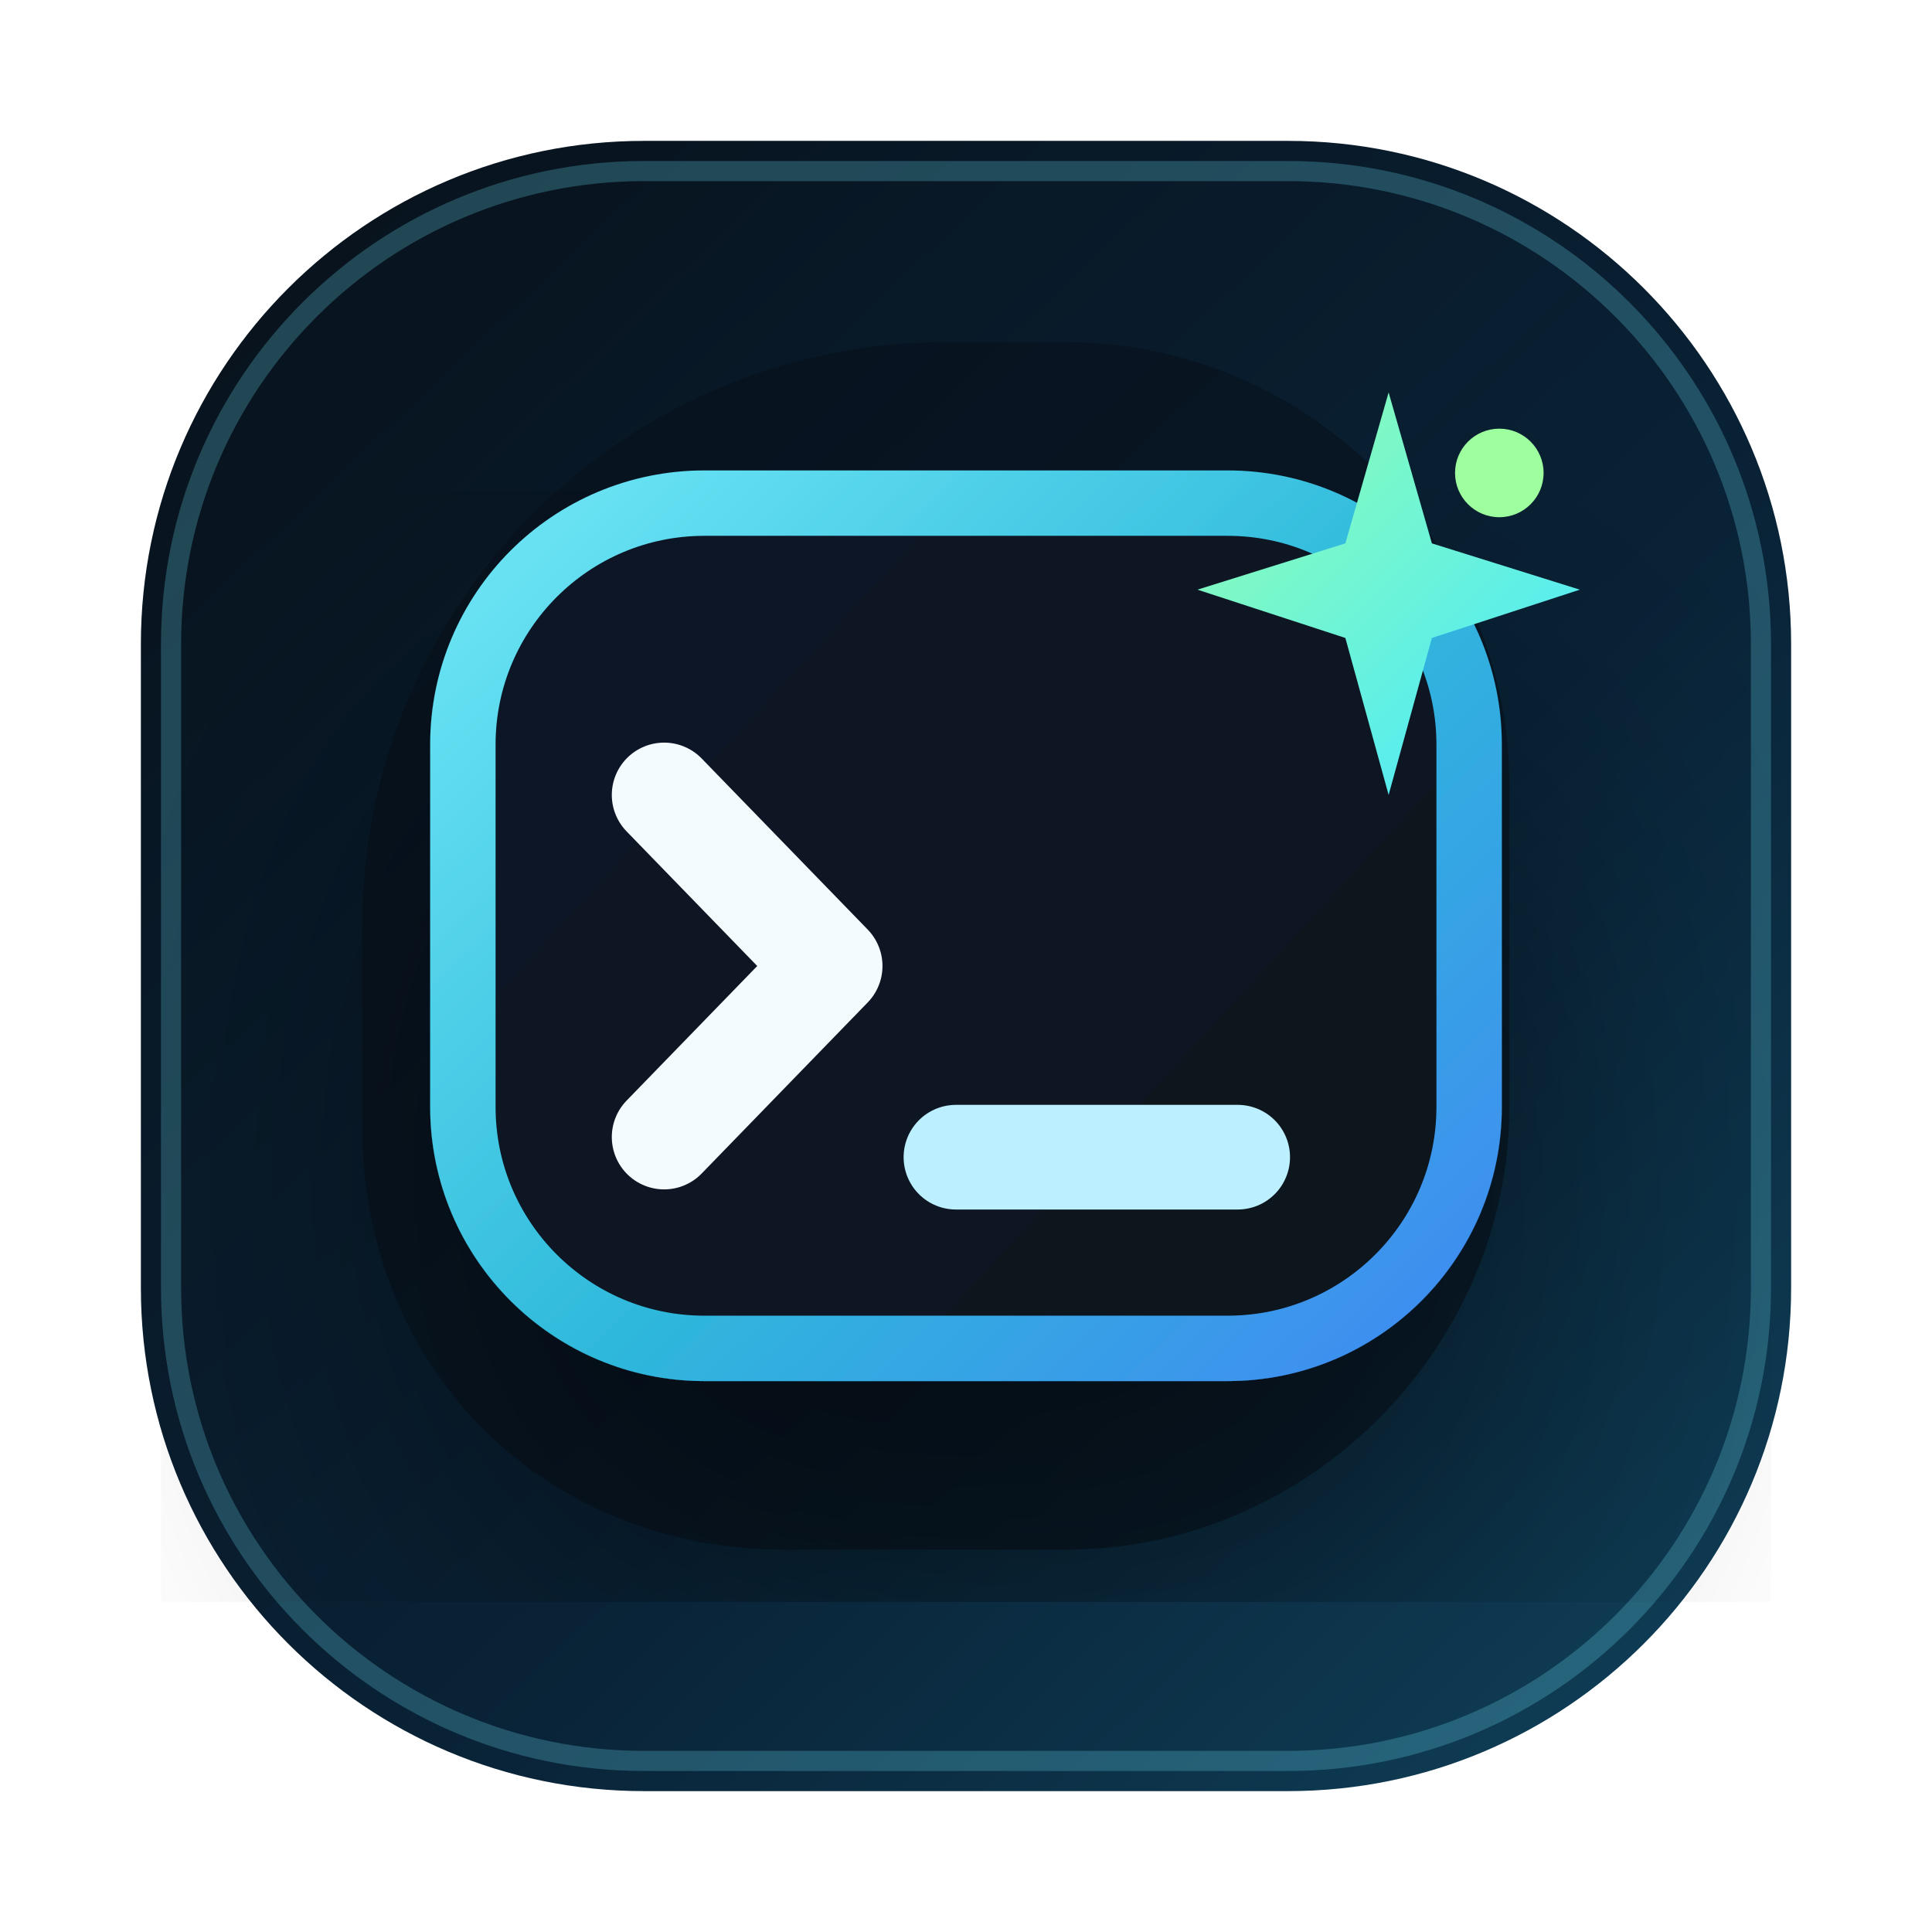
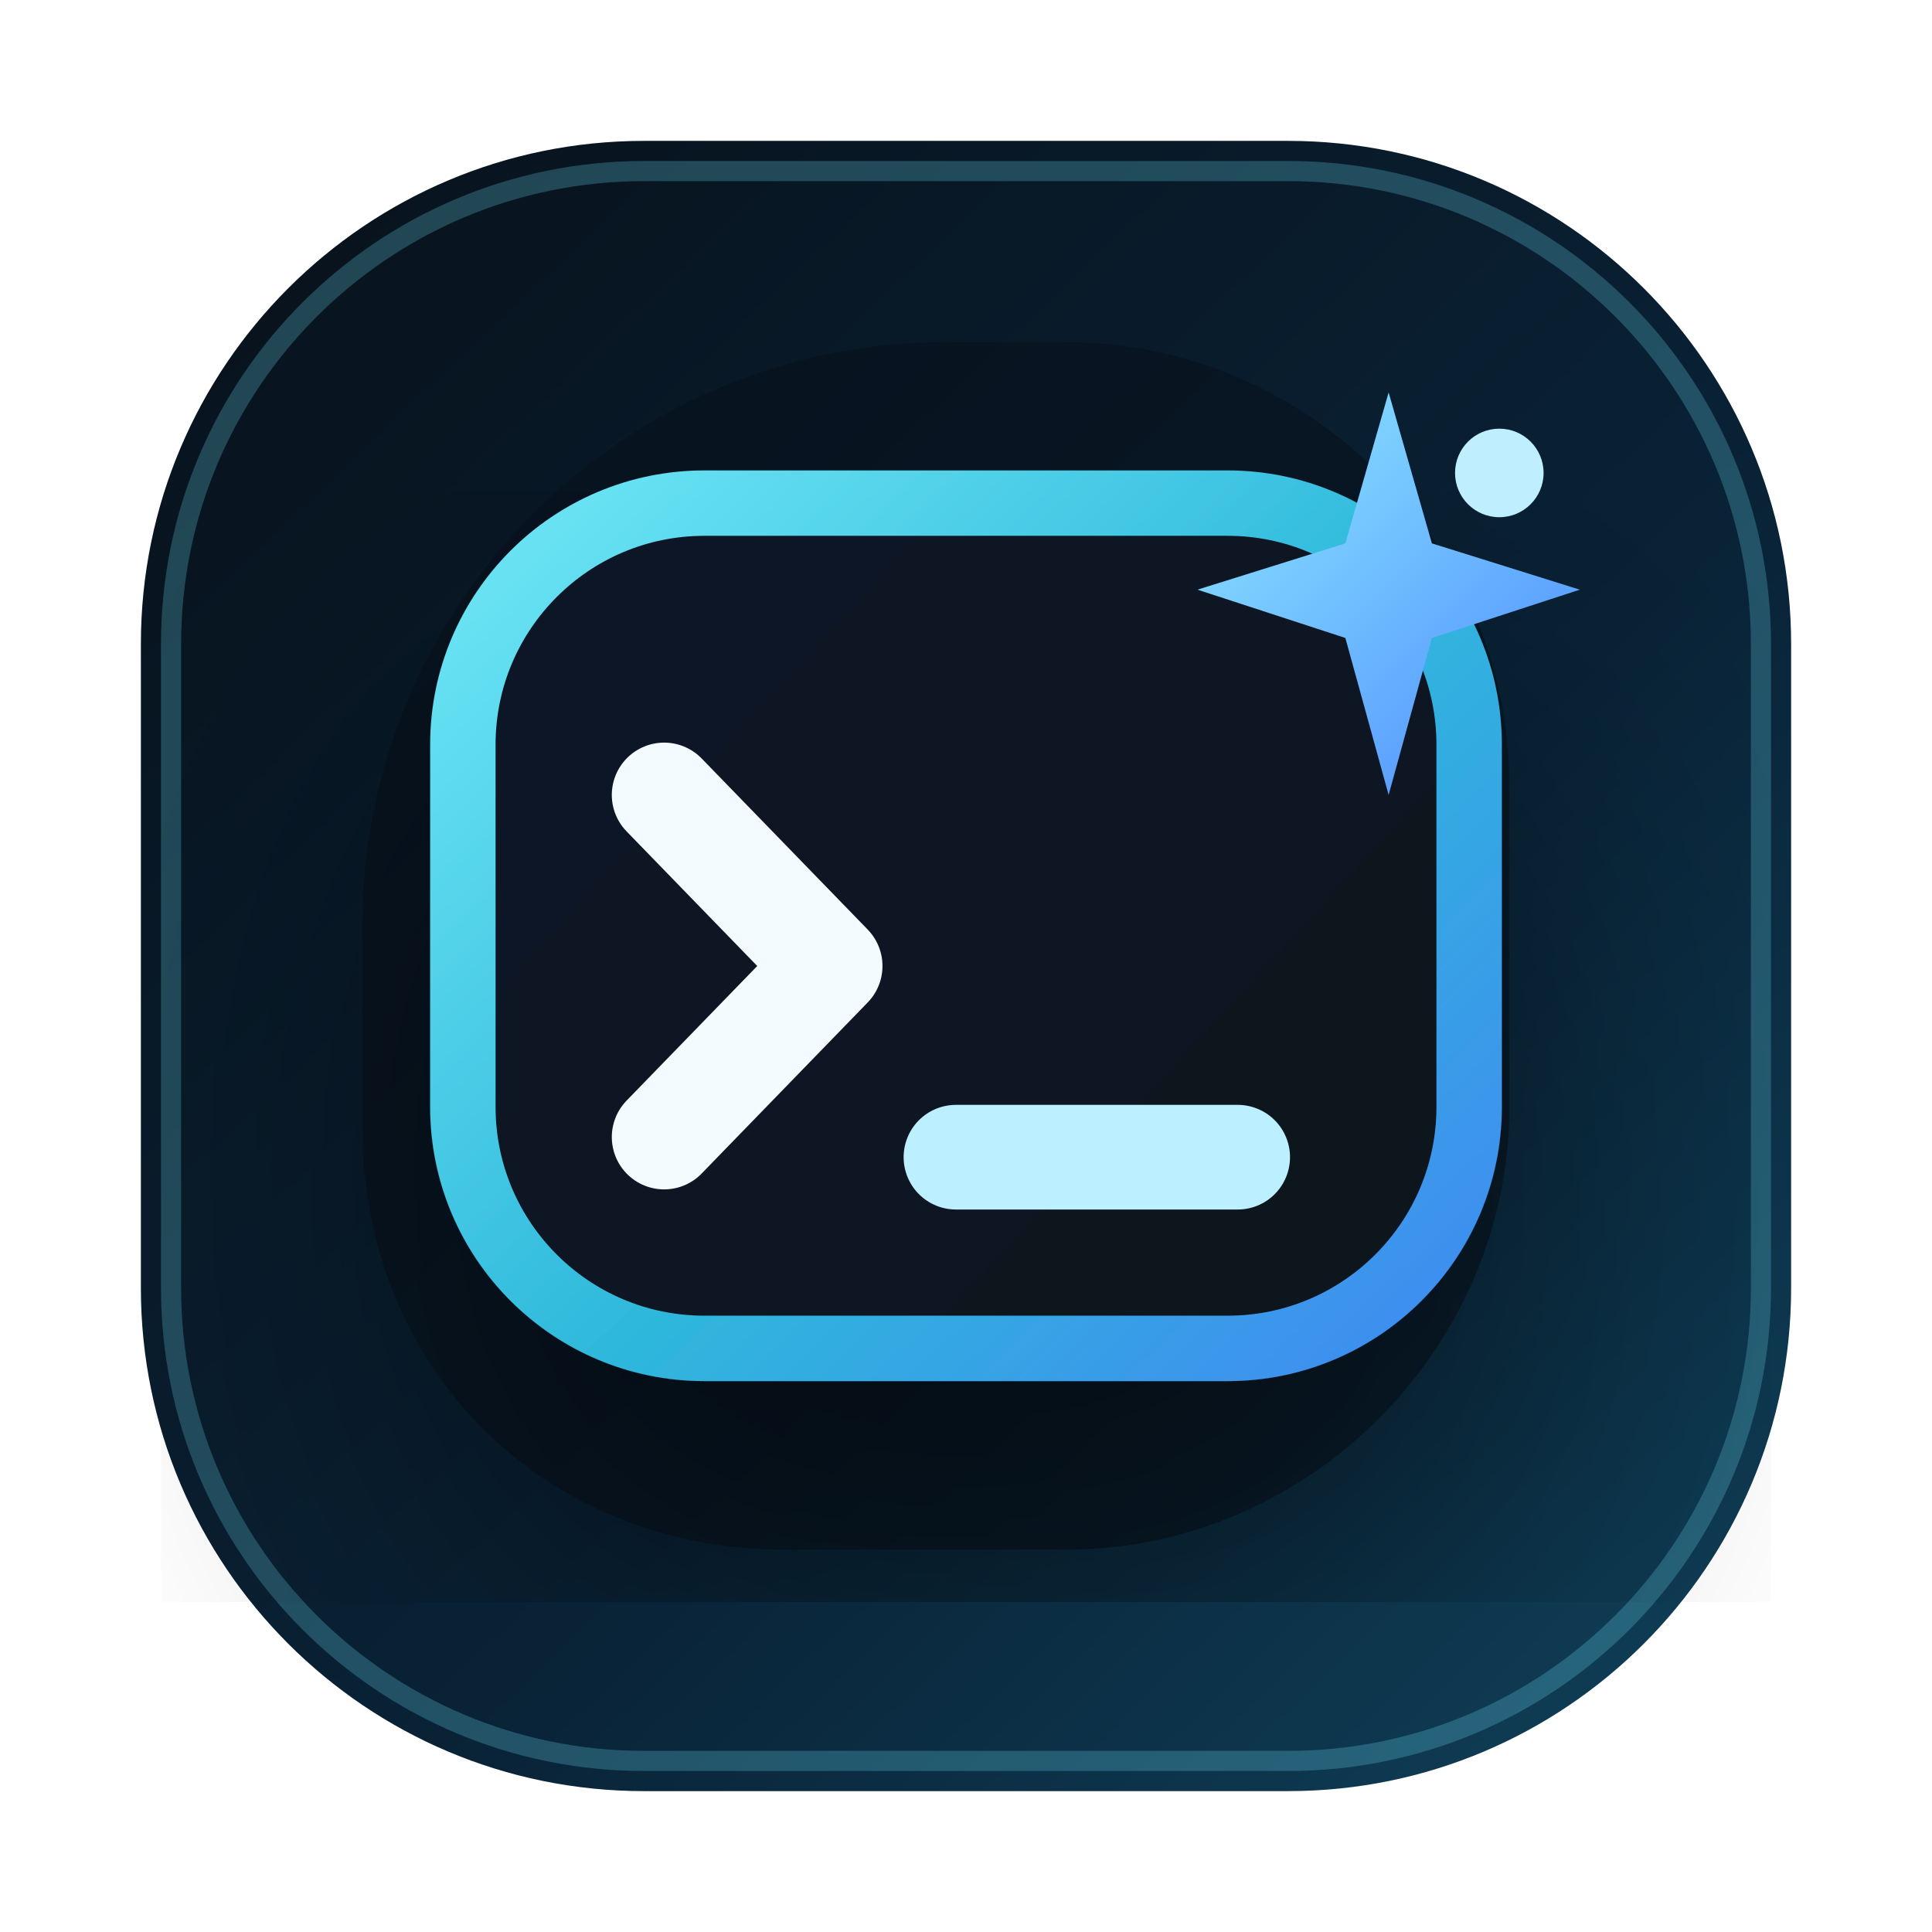
<svg xmlns="http://www.w3.org/2000/svg" viewBox="0 0 96 96" role="img" aria-label="Bluey logo">
  <defs>
    <linearGradient id="shell" x1="12" y1="10" x2="86" y2="88" gradientUnits="userSpaceOnUse">
      <stop stop-color="#08121c" />
      <stop offset=".58" stop-color="#092236" />
      <stop offset="1" stop-color="#0f4059" />
    </linearGradient>
    <linearGradient id="glass" x1="24" y1="22" x2="76" y2="70" gradientUnits="userSpaceOnUse">
      <stop stop-color="#0b1a28" />
      <stop offset="1" stop-color="#06101b" />
    </linearGradient>
    <linearGradient id="edge" x1="16" y1="15" x2="82" y2="83" gradientUnits="userSpaceOnUse">
      <stop stop-color="#85f7ff" />
      <stop offset=".5" stop-color="#2eb8db" />
      <stop offset="1" stop-color="#4b6fff" />
    </linearGradient>
    <linearGradient id="signal" x1="60" y1="20" x2="78" y2="38" gradientUnits="userSpaceOnUse">
-       <stop stop-color="#91ffb0" />
-       <stop offset="1" stop-color="#49e8ff" />
+       <stop stop-color="#8de9ff" />
+       <stop offset="1" stop-color="#4f8dff" />
    </linearGradient>
    <filter id="soft-glow" x="-30%" y="-30%" width="160%" height="160%" color-interpolation-filters="sRGB">
      <feDropShadow dx="0" dy="0" stdDeviation="2.4" flood-color="#69ecff" flood-opacity=".46" />
      <feDropShadow dx="0" dy="12" stdDeviation="12" flood-color="#020811" flood-opacity=".48" />
    </filter>
  </defs>
  <rect x="7" y="7" width="82" height="82" rx="25" fill="url(#shell)" />
  <rect x="8.5" y="8.5" width="79" height="79" rx="23.5" fill="none" stroke="#71e9ff" stroke-opacity=".24" />
  <path d="M18 46c0-16 13-29 29-29h6c12 0 22 10 22 22v16c0 12-10 22-22 22H39c-12 0-21-9-21-21V46Z" fill="#07101a" opacity=".58" />
  <rect x="23" y="25" width="50" height="42" rx="12" fill="url(#glass)" stroke="url(#edge)" stroke-width="3.25" filter="url(#soft-glow)" />
  <path d="M33 39.5 41.25 48 33 56.5" fill="none" stroke="#f4fbff" stroke-width="5.2" stroke-linecap="round" stroke-linejoin="round" />
  <path d="M47.5 57.5h14" stroke="#bcefff" stroke-width="5.2" stroke-linecap="round" />
  <path d="M69 19.5 71.15 27 78.5 29.3 71.15 31.7 69 39.5 66.85 31.7 59.5 29.3 66.85 27Z" fill="url(#signal)" />
-   <circle cx="74.5" cy="23.5" r="2.2" fill="#9dff9e" />
+   <circle cx="74.5" cy="23.5" r="2.2" fill="#bfefff" />
</svg>
